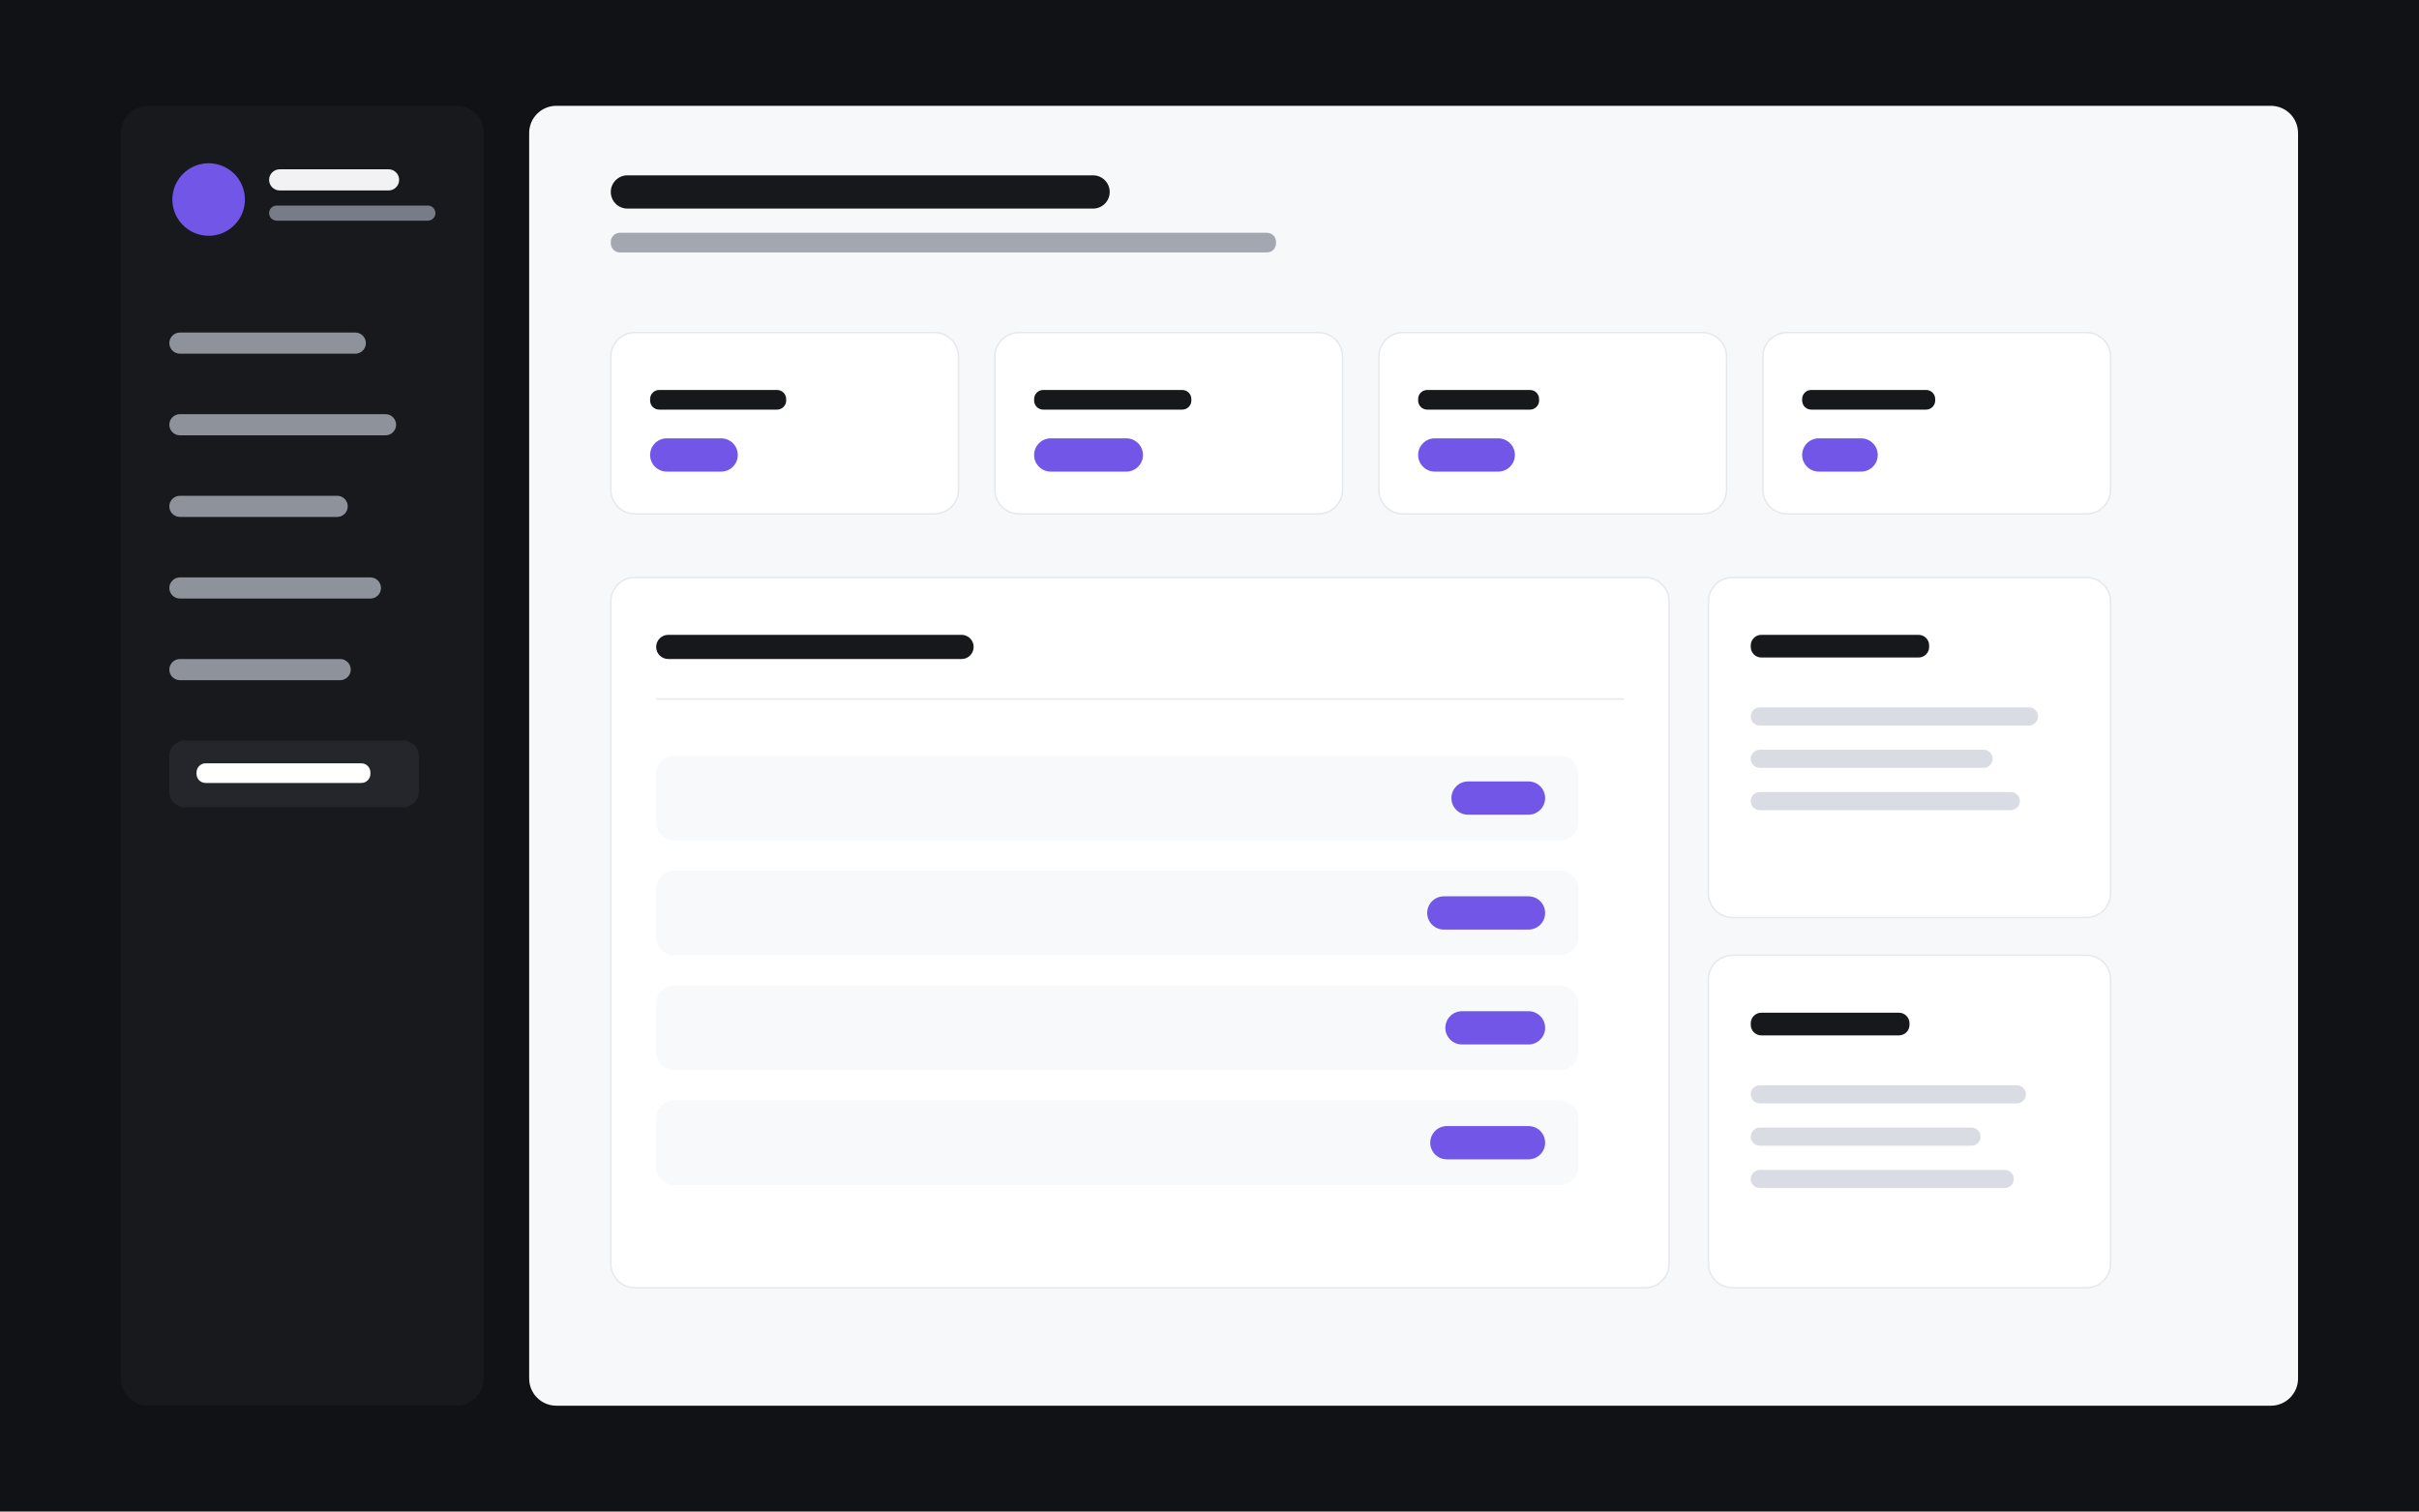
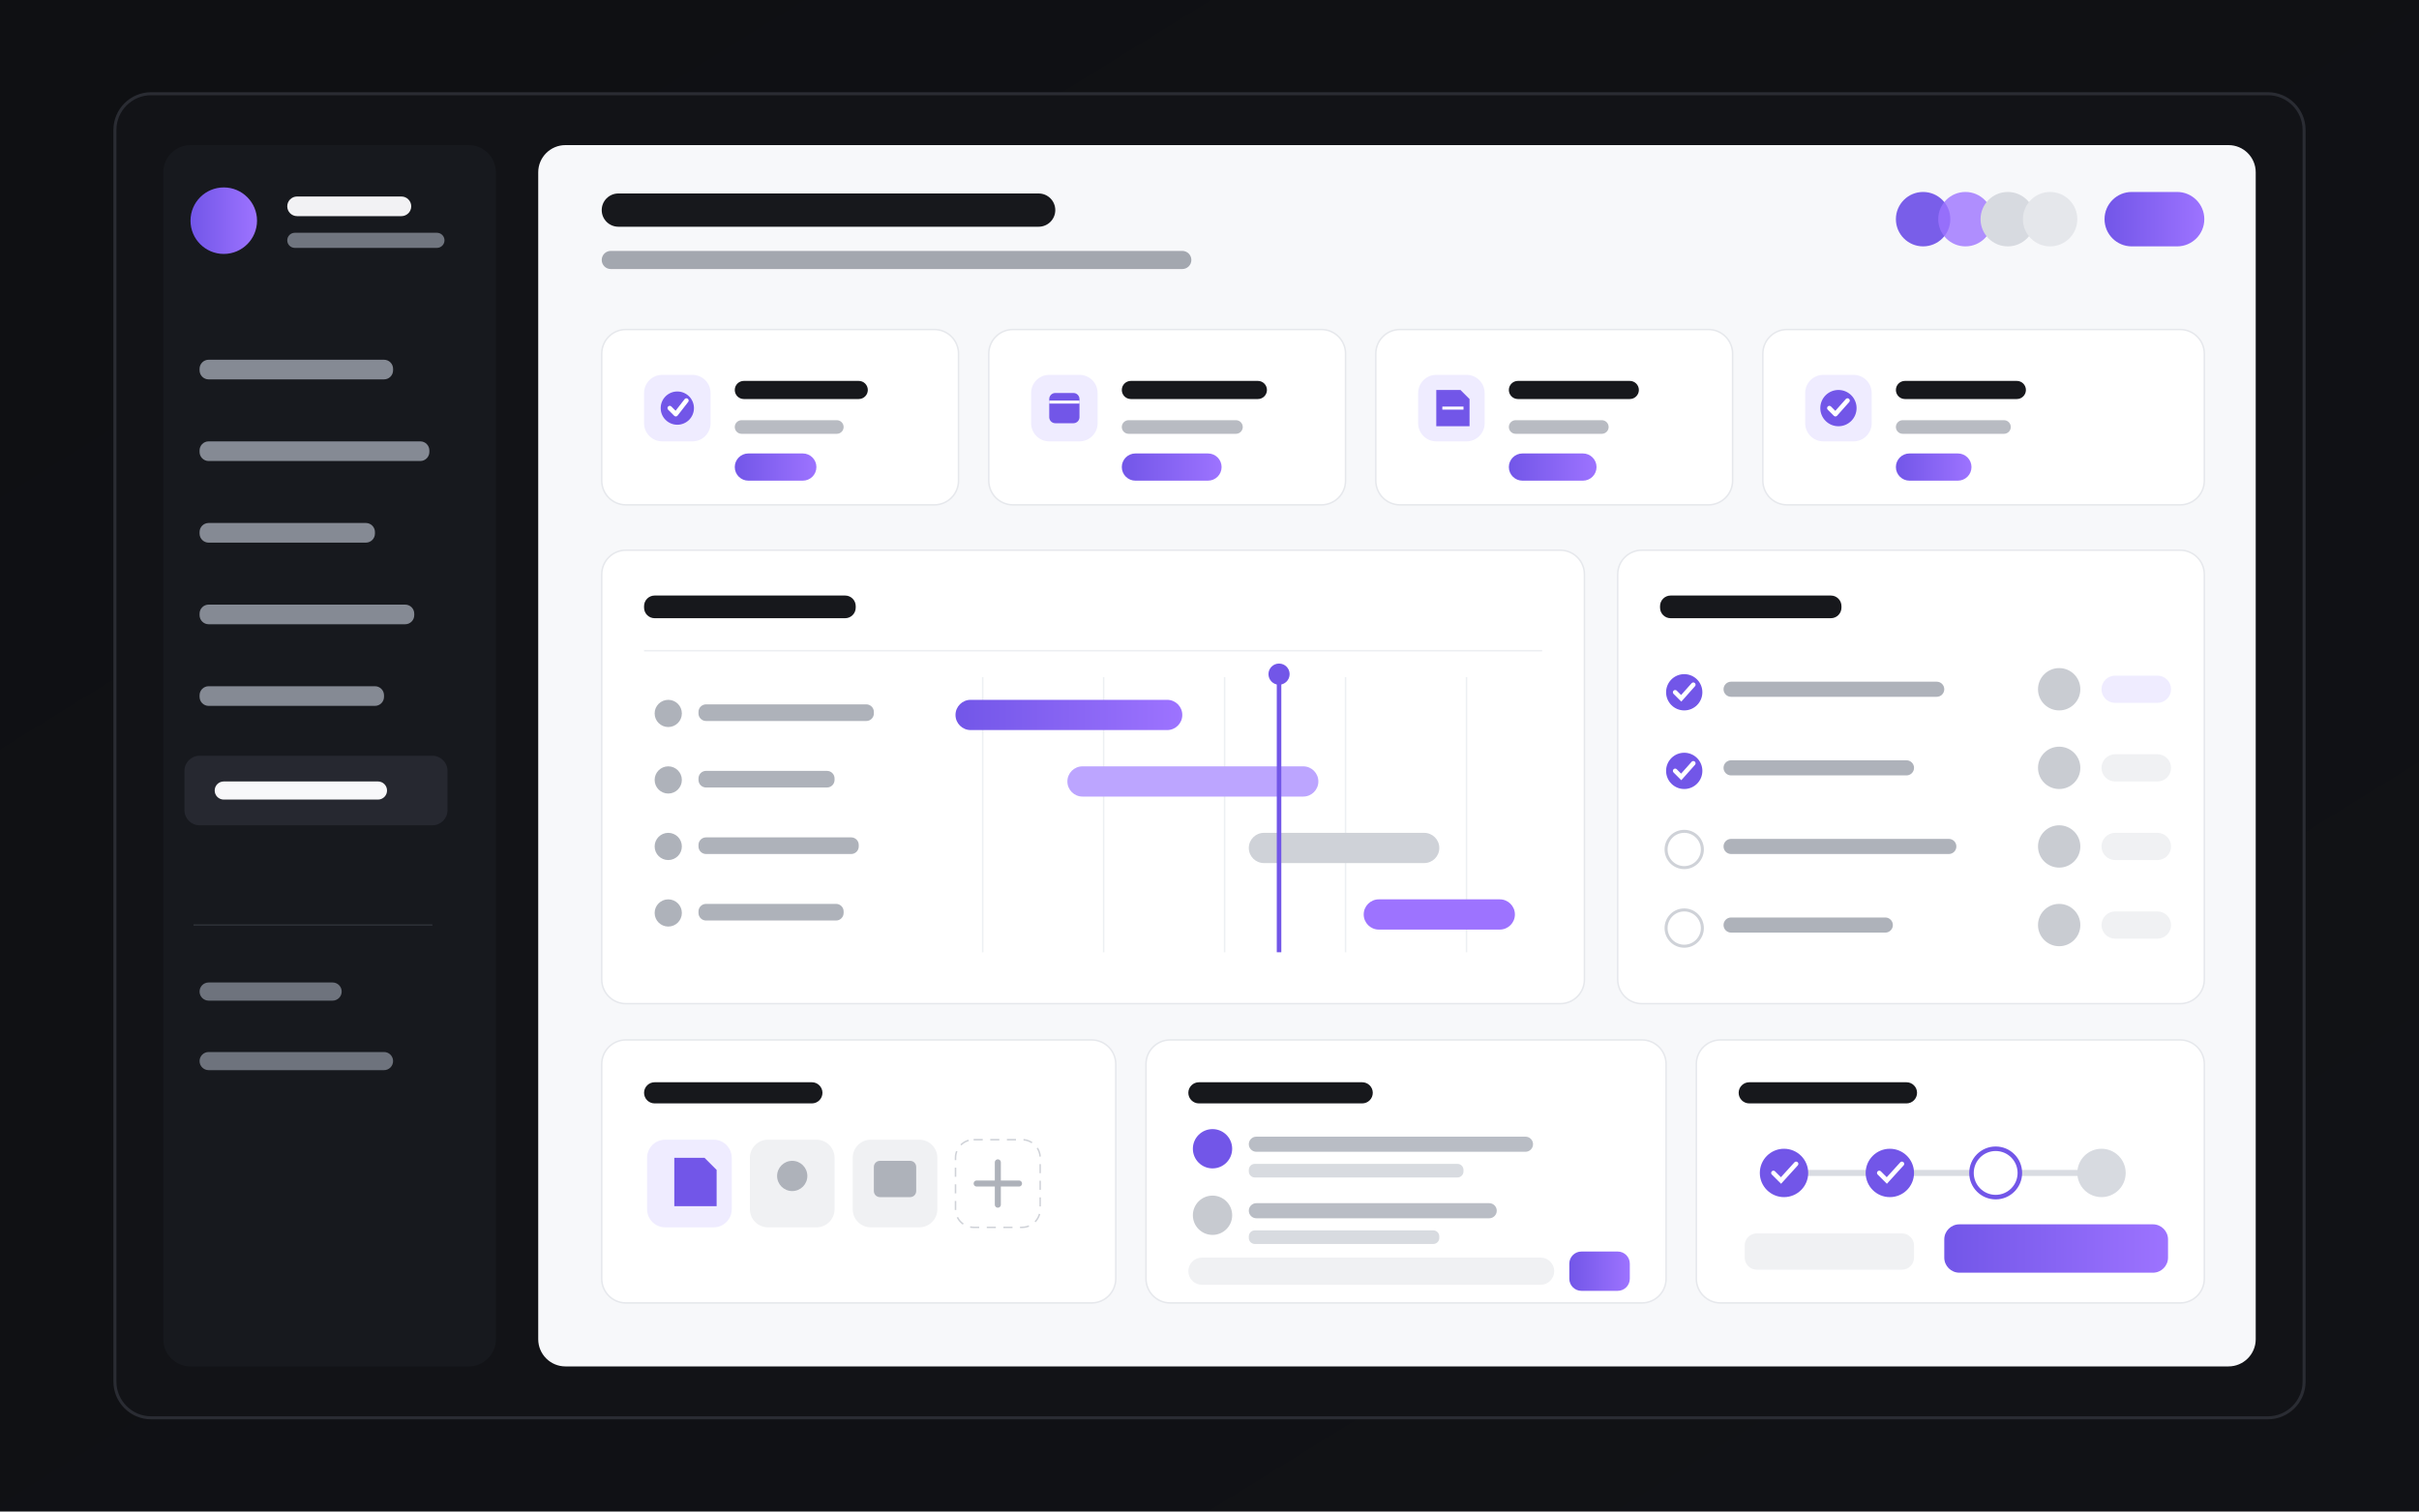
<svg xmlns="http://www.w3.org/2000/svg" viewBox="0 0 1600 1000">
-   <rect width="1600" height="1000" fill="#111216" />
-   <rect x="80" y="70" width="240" height="860" rx="18" fill="#17191d" />
-   <rect x="350" y="70" width="1170" height="860" rx="18" fill="#f7f8fa" />
-   <circle cx="138" cy="132" r="24" fill="#7256e8" />
-   <rect x="178" y="112" width="86" height="14" rx="7" fill="#f2f2f4" />
-   <rect x="178" y="136" width="110" height="10" rx="5" fill="#777c86" />
-   <g fill="#8d929b">
-     <rect x="112" y="220" width="130" height="14" rx="7" />
-     <rect x="112" y="274" width="150" height="14" rx="7" />
-     <rect x="112" y="328" width="118" height="14" rx="7" />
-     <rect x="112" y="382" width="140" height="14" rx="7" />
-     <rect x="112" y="436" width="120" height="14" rx="7" />
+   <defs>
+     <linearGradient id="bg" x1="0" y1="0" x2="1" y2="1">
+       <stop offset="0" stop-color="#0f1013" />
+       <stop offset="1" stop-color="#111216" />
+     </linearGradient>
+     <linearGradient id="purple" x1="0" y1="0" x2="1" y2="0">
+       <stop offset="0" stop-color="#7256e8" />
+       <stop offset="1" stop-color="#9d73ff" />
+     </linearGradient>
+   </defs>
+   <rect width="1600" height="1000" fill="url(#bg)" />
+   <rect x="76" y="62" width="1448" height="876" rx="24" fill="#121317" stroke="#2a2c33" stroke-width="2" />
+   <rect x="108" y="96" width="220" height="808" rx="18" fill="#17191e" />
+   <circle cx="148" cy="146" r="22" fill="url(#purple)" />
+   <rect x="190" y="130" width="82" height="13" rx="6.5" fill="#f2f2f4" />
+   <rect x="190" y="154" width="104" height="10" rx="5" fill="#70757f" />
+   <g fill="#858a94">
+     <rect x="132" y="238" width="128" height="13" rx="6" />
+     <rect x="132" y="292" width="152" height="13" rx="6" />
+     <rect x="132" y="346" width="116" height="13" rx="6" />
+     <rect x="132" y="400" width="142" height="13" rx="6" />
+     <rect x="132" y="454" width="122" height="13" rx="6" />
  </g>
-   <rect x="112" y="490" width="165" height="44" rx="10" fill="#24262c" />
-   <rect x="130" y="505" width="115" height="13" rx="6" fill="#fff" />
-   <rect x="404" y="116" width="330" height="22" rx="11" fill="#17181c" />
-   <rect x="404" y="154" width="440" height="13" rx="6" fill="#a3a7af" />
+   <rect x="122" y="500" width="174" height="46" rx="10" fill="#262830" />
+   <rect x="142" y="517" width="114" height="12" rx="6" fill="#f8f8fa" />
+   <line x1="128" y1="612" x2="286" y2="612" stroke="#2d3037" />
+   <rect x="132" y="650" width="94" height="12" rx="6" fill="#6e737d" />
+   <rect x="132" y="696" width="128" height="12" rx="6" fill="#6e737d" />
+   <rect x="356" y="96" width="1136" height="808" rx="18" fill="#f7f8fa" />
+   <rect x="398" y="128" width="300" height="22" rx="11" fill="#17181c" />
+   <rect x="398" y="166" width="390" height="12" rx="6" fill="#a3a7af" />
  <g>
-     <rect x="404" y="220" width="230" height="120" rx="16" fill="#fff" stroke="#e6e8ec" />
-     <rect x="658" y="220" width="230" height="120" rx="16" fill="#fff" stroke="#e6e8ec" />
-     <rect x="912" y="220" width="230" height="120" rx="16" fill="#fff" stroke="#e6e8ec" />
-     <rect x="1166" y="220" width="230" height="120" rx="16" fill="#fff" stroke="#e6e8ec" />
+     <circle cx="1272" cy="145" r="18" fill="#7256e8" opacity=".95" />
+     <circle cx="1300" cy="145" r="18" fill="#9d73ff" opacity=".8" />
+     <circle cx="1328" cy="145" r="18" fill="#d7dae0" />
+     <circle cx="1356" cy="145" r="18" fill="#e5e7eb" />
+     <rect x="1392" y="127" width="66" height="36" rx="18" fill="url(#purple)" />
+   </g>
+   <g fill="#fff" stroke="#e6e8ec">
+     <rect x="398" y="218" width="236" height="116" rx="16" />
+     <rect x="654" y="218" width="236" height="116" rx="16" />
+     <rect x="910" y="218" width="236" height="116" rx="16" />
+     <rect x="1166" y="218" width="292" height="116" rx="16" />
+   </g>
+   <g>
+     <rect x="426" y="248" width="44" height="44" rx="12" fill="#efecff" />
+     <circle cx="448" cy="270" r="11" fill="#7256e8" />
+     <path d="M443 270l4 4 7-9" fill="none" stroke="#fff" stroke-width="3" stroke-linecap="round" stroke-linejoin="round" />
+     <rect x="682" y="248" width="44" height="44" rx="12" fill="#efecff" />
+     <rect x="694" y="260" width="20" height="20" rx="4" fill="#7256e8" />
+     <line x1="694" y1="266" x2="714" y2="266" stroke="#fff" stroke-width="2" />
+     <rect x="938" y="248" width="44" height="44" rx="12" fill="#efecff" />
+     <path d="M950 258h16l6 6v18h-22z" fill="#7256e8" />
+     <line x1="954" y1="270" x2="968" y2="270" stroke="#fff" stroke-width="2" />
+     <rect x="1194" y="248" width="44" height="44" rx="12" fill="#efecff" />
+     <circle cx="1216" cy="270" r="12" fill="#7256e8" />
+     <path d="M1210 270l4 4 8-9" fill="none" stroke="#fff" stroke-width="3" stroke-linecap="round" stroke-linejoin="round" />
  </g>
  <g fill="#17181c">
-     <rect x="430" y="258" width="90" height="13" rx="6" />
-     <rect x="684" y="258" width="104" height="13" rx="6" />
-     <rect x="938" y="258" width="80" height="13" rx="6" />
-     <rect x="1192" y="258" width="88" height="13" rx="6" />
+     <rect x="486" y="252" width="88" height="12" rx="6" />
+     <rect x="742" y="252" width="96" height="12" rx="6" />
+     <rect x="998" y="252" width="86" height="12" rx="6" />
+     <rect x="1254" y="252" width="86" height="12" rx="6" />
  </g>
-   <g fill="#7256e8">
-     <rect x="430" y="290" width="58" height="22" rx="11" />
-     <rect x="684" y="290" width="72" height="22" rx="11" />
-     <rect x="938" y="290" width="64" height="22" rx="11" />
-     <rect x="1192" y="290" width="50" height="22" rx="11" />
+   <g fill="#b8bbc2">
+     <rect x="486" y="278" width="72" height="9" rx="4.5" />
+     <rect x="742" y="278" width="80" height="9" rx="4.5" />
+     <rect x="998" y="278" width="66" height="9" rx="4.5" />
+     <rect x="1254" y="278" width="76" height="9" rx="4.5" />
  </g>
-   <rect x="404" y="382" width="700" height="470" rx="16" fill="#fff" stroke="#e6e8ec" />
-   <rect x="1130" y="382" width="266" height="225" rx="16" fill="#fff" stroke="#e6e8ec" />
-   <rect x="1130" y="632" width="266" height="220" rx="16" fill="#fff" stroke="#e6e8ec" />
+   <g fill="url(#purple)">
+     <rect x="486" y="300" width="54" height="18" rx="9" />
+     <rect x="742" y="300" width="66" height="18" rx="9" />
+     <rect x="998" y="300" width="58" height="18" rx="9" />
+     <rect x="1254" y="300" width="50" height="18" rx="9" />
+   </g>
+   <rect x="398" y="364" width="650" height="300" rx="16" fill="#fff" stroke="#e6e8ec" />
+   <rect x="426" y="394" width="140" height="15" rx="7" fill="#17181c" />
+   <rect x="426" y="430" width="594" height="1" fill="#eceef2" />
+   <g stroke="#edf0f3">
+     <line x1="650" y1="448" x2="650" y2="630" />
+     <line x1="730" y1="448" x2="730" y2="630" />
+     <line x1="810" y1="448" x2="810" y2="630" />
+     <line x1="890" y1="448" x2="890" y2="630" />
+     <line x1="970" y1="448" x2="970" y2="630" />
+   </g>
+   <g fill="#aeb2ba">
+     <circle cx="442" cy="472" r="9" />
+     <circle cx="442" cy="516" r="9" />
+     <circle cx="442" cy="560" r="9" />
+     <circle cx="442" cy="604" r="9" />
+   </g>
+   <g fill="#aeb2ba">
+     <rect x="462" y="466" width="116" height="11" rx="5" />
+     <rect x="462" y="510" width="90" height="11" rx="5" />
+     <rect x="462" y="554" width="106" height="11" rx="5" />
+     <rect x="462" y="598" width="96" height="11" rx="5" />
+   </g>
+   <rect x="632" y="463" width="150" height="20" rx="10" fill="url(#purple)" />
+   <rect x="706" y="507" width="166" height="20" rx="10" fill="#bca5ff" />
+   <rect x="826" y="551" width="126" height="20" rx="10" fill="#cfd2d8" />
+   <rect x="902" y="595" width="100" height="20" rx="10" fill="#9d73ff" />
+   <line x1="846" y1="446" x2="846" y2="630" stroke="#7256e8" stroke-width="3" />
+   <circle cx="846" cy="446" r="7" fill="#7256e8" />
+   <rect x="1070" y="364" width="388" height="300" rx="16" fill="#fff" stroke="#e6e8ec" />
+   <rect x="1098" y="394" width="120" height="15" rx="7" fill="#17181c" />
  <g>
-     <rect x="434" y="420" width="210" height="16" rx="8" fill="#17181c" />
-     <rect x="434" y="462" width="640" height="1" fill="#e8e9ed" />
-     <rect x="434" y="500" width="610" height="56" rx="12" fill="#f8f9fb" />
-     <rect x="434" y="576" width="610" height="56" rx="12" fill="#f8f9fb" />
-     <rect x="434" y="652" width="610" height="56" rx="12" fill="#f8f9fb" />
-     <rect x="434" y="728" width="610" height="56" rx="12" fill="#f8f9fb" />
+     <circle cx="1114" cy="458" r="12" fill="#7256e8" />
+     <path d="M1108 458l4 4 8-9" fill="none" stroke="#fff" stroke-width="3" stroke-linecap="round" />
+     <rect x="1140" y="451" width="146" height="10" rx="5" fill="#aeb2ba" />
+     <circle cx="1362" cy="456" r="14" fill="#c9ccd2" />
+     <rect x="1390" y="447" width="46" height="18" rx="9" fill="#efecff" />
+     <circle cx="1114" cy="510" r="12" fill="#7256e8" />
+     <path d="M1108 510l4 4 8-9" fill="none" stroke="#fff" stroke-width="3" stroke-linecap="round" />
+     <rect x="1140" y="503" width="126" height="10" rx="5" fill="#aeb2ba" />
+     <circle cx="1362" cy="508" r="14" fill="#c9ccd2" />
+     <rect x="1390" y="499" width="46" height="18" rx="9" fill="#f0f1f3" />
+     <circle cx="1114" cy="562" r="12" fill="#fff" stroke="#cfd2d8" stroke-width="2" />
+     <rect x="1140" y="555" width="154" height="10" rx="5" fill="#aeb2ba" />
+     <circle cx="1362" cy="560" r="14" fill="#c9ccd2" />
+     <rect x="1390" y="551" width="46" height="18" rx="9" fill="#f0f1f3" />
+     <circle cx="1114" cy="614" r="12" fill="#fff" stroke="#cfd2d8" stroke-width="2" />
+     <rect x="1140" y="607" width="112" height="10" rx="5" fill="#aeb2ba" />
+     <circle cx="1362" cy="612" r="14" fill="#c9ccd2" />
+     <rect x="1390" y="603" width="46" height="18" rx="9" fill="#f0f1f3" />
  </g>
-   <g fill="#7256e8">
-     <rect x="960" y="517" width="62" height="22" rx="11" />
-     <rect x="944" y="593" width="78" height="22" rx="11" />
-     <rect x="956" y="669" width="66" height="22" rx="11" />
-     <rect x="946" y="745" width="76" height="22" rx="11" />
+   <rect x="398" y="688" width="340" height="174" rx="16" fill="#fff" stroke="#e6e8ec" />
+   <rect x="426" y="716" width="118" height="14" rx="7" fill="#17181c" />
+   <g>
+     <rect x="428" y="754" width="56" height="58" rx="12" fill="#efecff" />
+     <path d="M446 766h20l8 8v24h-28z" fill="#7256e8" />
+     <rect x="496" y="754" width="56" height="58" rx="12" fill="#f0f1f3" />
+     <circle cx="524" cy="778" r="10" fill="#aeb2ba" />
+     <rect x="564" y="754" width="56" height="58" rx="12" fill="#f0f1f3" />
+     <rect x="578" y="768" width="28" height="24" rx="4" fill="#aeb2ba" />
+     <rect x="632" y="754" width="56" height="58" rx="12" fill="#fff" stroke="#cfd2d8" stroke-dasharray="6 5" />
+     <path d="M660 769v28M646 783h28" stroke="#aeb2ba" stroke-width="4" stroke-linecap="round" />
  </g>
-   <g fill="#17181c">
-     <rect x="1158" y="420" width="118" height="15" rx="7" />
-     <rect x="1158" y="670" width="105" height="15" rx="7" />
-   </g>
-   <g fill="#d9dce2">
-     <rect x="1158" y="468" width="190" height="12" rx="6" />
-     <rect x="1158" y="496" width="160" height="12" rx="6" />
-     <rect x="1158" y="524" width="178" height="12" rx="6" />
-     <rect x="1158" y="718" width="182" height="12" rx="6" />
-     <rect x="1158" y="746" width="152" height="12" rx="6" />
-     <rect x="1158" y="774" width="174" height="12" rx="6" />
-   </g>
+   <rect x="758" y="688" width="344" height="174" rx="16" fill="#fff" stroke="#e6e8ec" />
+   <rect x="786" y="716" width="122" height="14" rx="7" fill="#17181c" />
+   <circle cx="802" cy="760" r="13" fill="#7256e8" />
+   <rect x="826" y="752" width="188" height="10" rx="5" fill="#b9bdc5" />
+   <rect x="826" y="770" width="142" height="9" rx="4" fill="#d8dbe0" />
+   <circle cx="802" cy="804" r="13" fill="#c7cad0" />
+   <rect x="826" y="796" width="164" height="10" rx="5" fill="#b9bdc5" />
+   <rect x="826" y="814" width="126" height="9" rx="4" fill="#d8dbe0" />
+   <rect x="786" y="832" width="242" height="18" rx="9" fill="#f0f1f3" />
+   <rect x="1038" y="828" width="40" height="26" rx="8" fill="url(#purple)" />
+   <rect x="1122" y="688" width="336" height="174" rx="16" fill="#fff" stroke="#e6e8ec" />
+   <rect x="1150" y="716" width="118" height="14" rx="7" fill="#17181c" />
+   <line x1="1166" y1="776" x2="1394" y2="776" stroke="#d9dce2" stroke-width="4" />
+   <circle cx="1180" cy="776" r="16" fill="#7256e8" />
+   <path d="M1173 776l5 5 10-11" fill="none" stroke="#fff" stroke-width="3" stroke-linecap="round" />
+   <circle cx="1250" cy="776" r="16" fill="#7256e8" />
+   <path d="M1243 776l5 5 10-11" fill="none" stroke="#fff" stroke-width="3" stroke-linecap="round" />
+   <circle cx="1320" cy="776" r="16" fill="#fff" stroke="#7256e8" stroke-width="3" />
+   <circle cx="1390" cy="776" r="16" fill="#d7dae0" />
+   <rect x="1154" y="816" width="112" height="24" rx="8" fill="#f0f1f3" />
+   <rect x="1286" y="810" width="148" height="32" rx="10" fill="url(#purple)" />
</svg>
